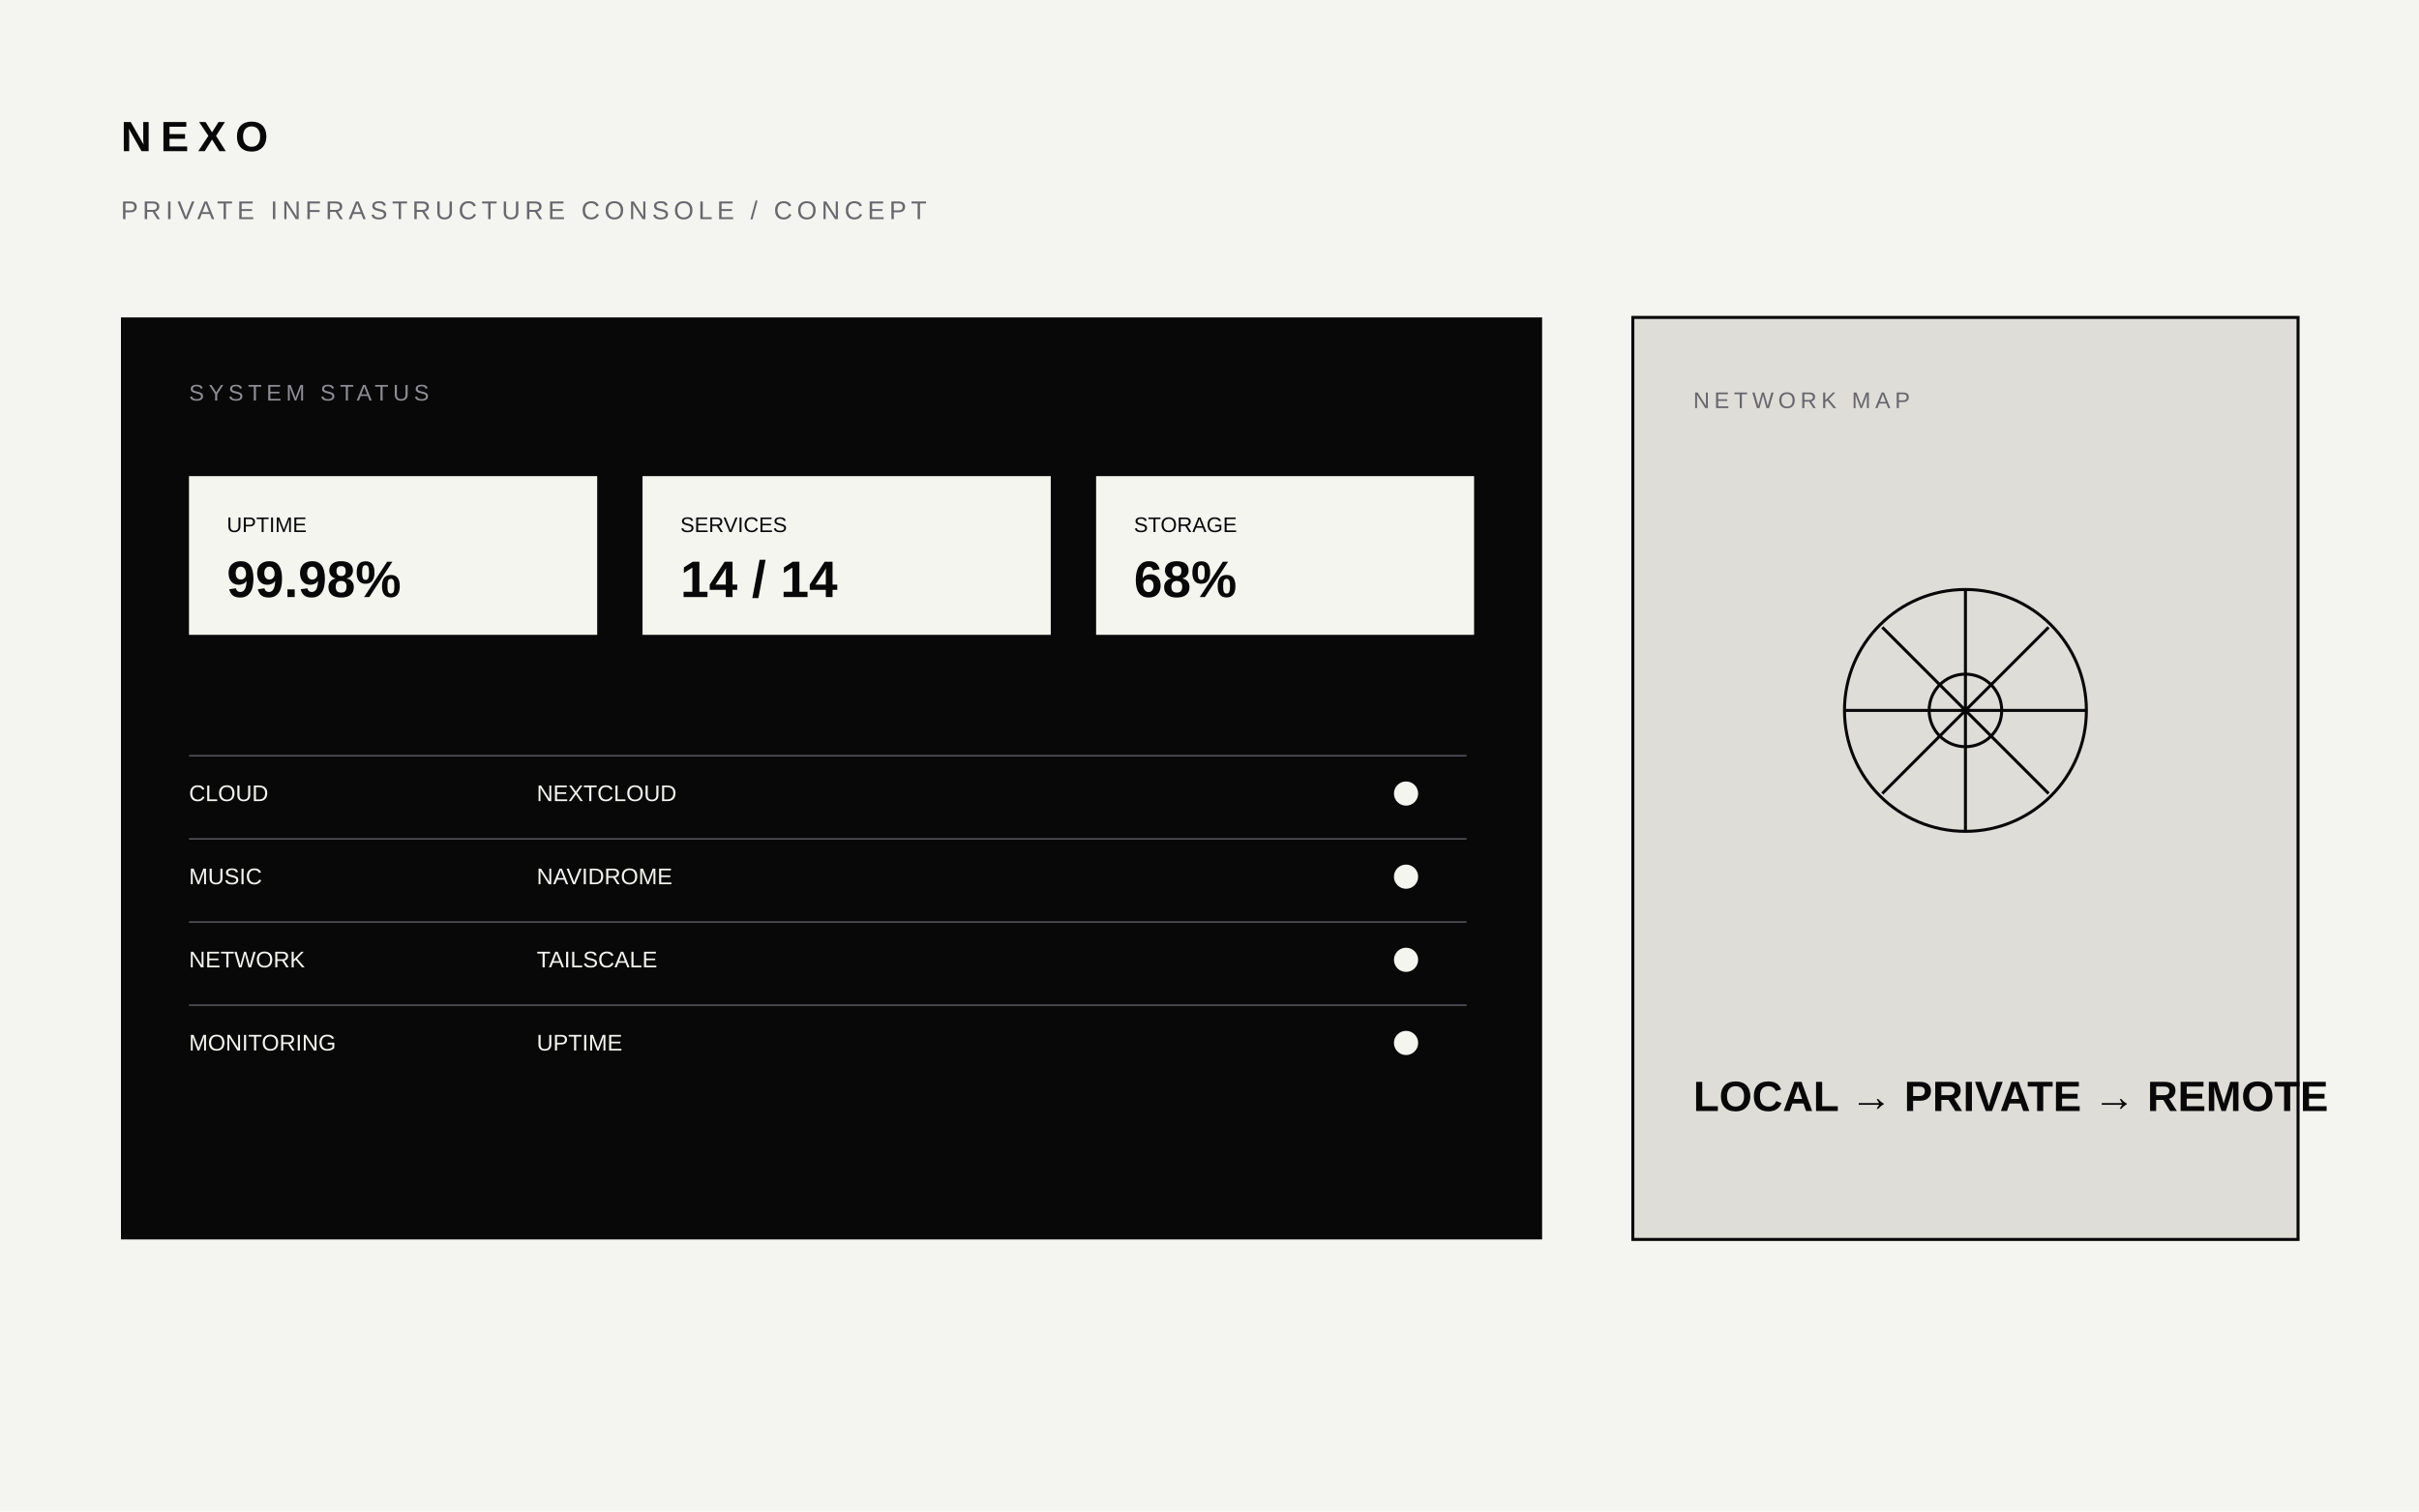
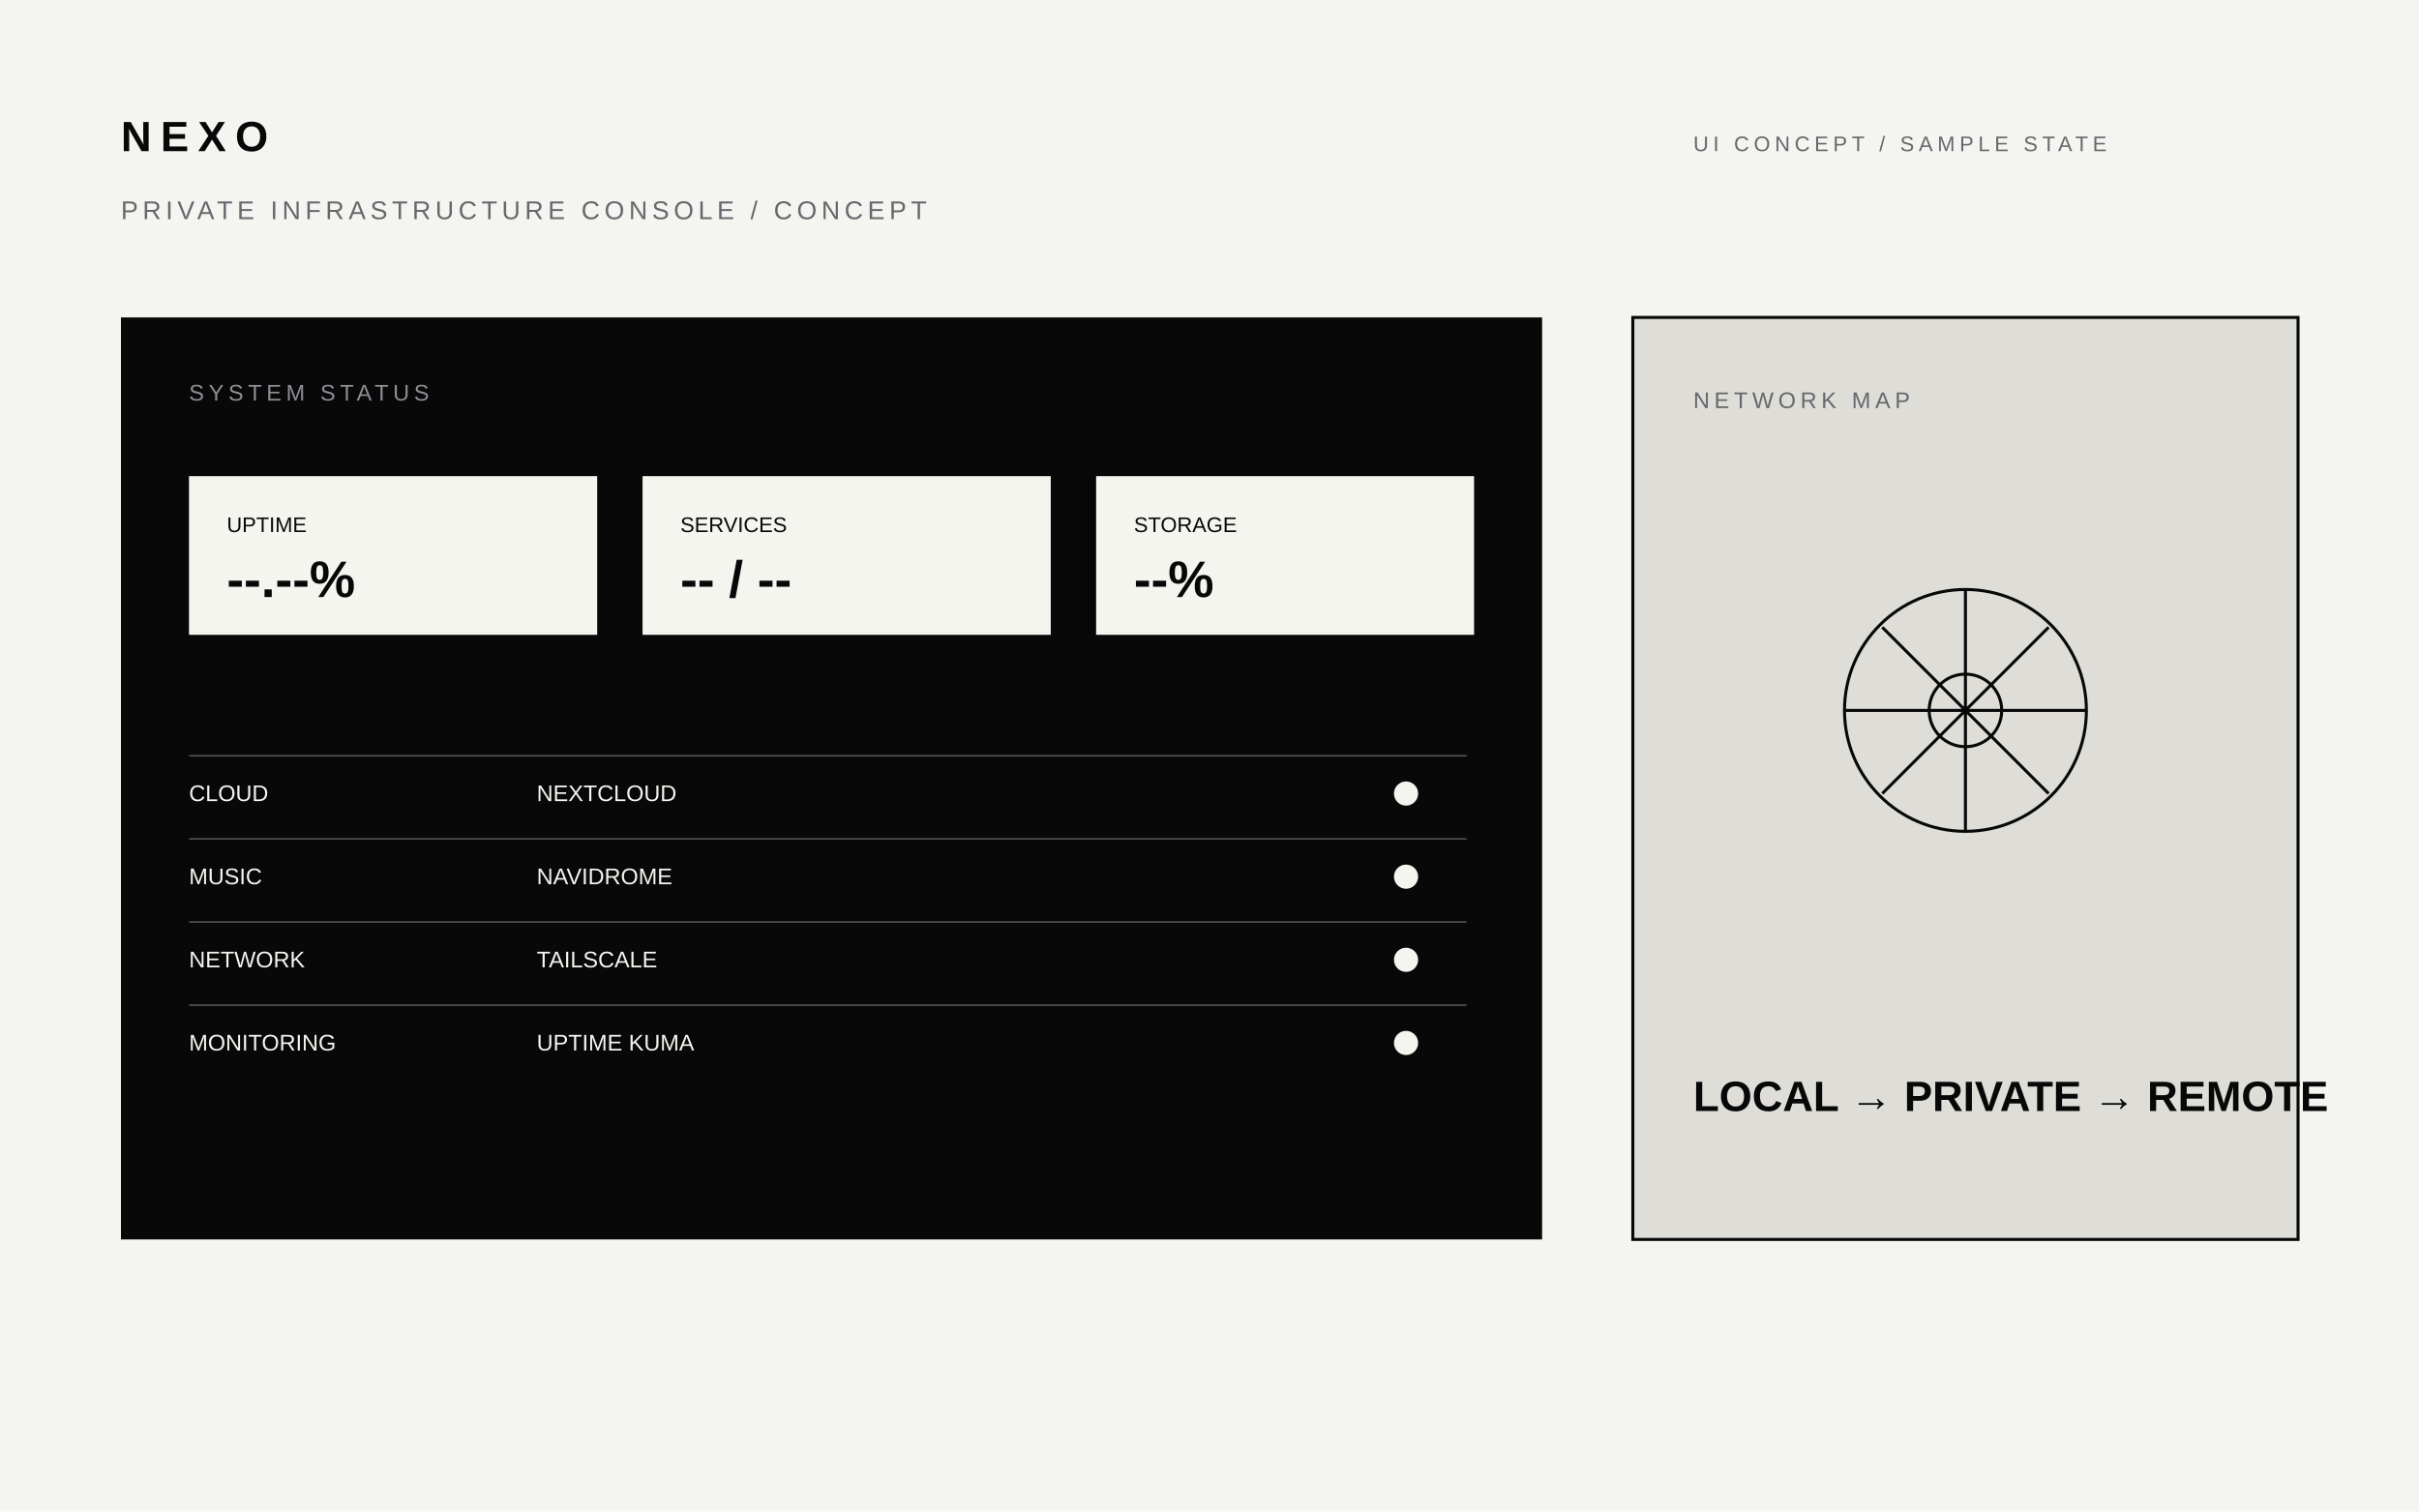
<svg xmlns="http://www.w3.org/2000/svg" viewBox="0 0 1600 1000">
  <rect width="1600" height="1000" fill="#f4f4f0" />
  <text x="80" y="100" fill="#080809" font-family="Arial" font-size="28" font-weight="700" letter-spacing="6">NEXO</text>
  <text x="80" y="145" fill="#67676d" font-family="Arial" font-size="17" letter-spacing="3">PRIVATE INFRASTRUCTURE CONSOLE / CONCEPT</text>
+   <text x="1120" y="100" fill="#67676d" font-family="Arial" font-size="14" letter-spacing="3">UI CONCEPT / SAMPLE STATE</text>
  <rect x="80" y="210" width="940" height="610" fill="#080809" />
  <text x="125" y="265" fill="#8d8d94" font-family="Arial" font-size="15" letter-spacing="3">SYSTEM STATUS</text>
  <g fill="#f5f5f0">
    <rect x="125" y="315" width="270" height="105" />
    <rect x="425" y="315" width="270" height="105" />
    <rect x="725" y="315" width="250" height="105" />
  </g>
  <g fill="#080809" font-family="Arial">
    <text x="150" y="352" font-size="14">UPTIME</text>
-     <text x="150" y="395" font-size="34" font-weight="700">99.98%</text>
+     <text x="150" y="395" font-size="34" font-weight="700">--.--%</text>
    <text x="450" y="352" font-size="14">SERVICES</text>
-     <text x="450" y="395" font-size="34" font-weight="700">14 / 14</text>
+     <text x="450" y="395" font-size="34" font-weight="700">-- / --</text>
    <text x="750" y="352" font-size="14">STORAGE</text>
-     <text x="750" y="395" font-size="34" font-weight="700">68%</text>
+     <text x="750" y="395" font-size="34" font-weight="700">--%</text>
  </g>
  <g stroke="#55555b">
    <path d="M125 500H970M125 555H970M125 610H970M125 665H970" />
  </g>
  <g fill="#f5f5f0" font-family="Arial" font-size="15">
    <text x="125" y="530">CLOUD</text>
    <text x="355" y="530">NEXTCLOUD</text>
    <text x="125" y="585">MUSIC</text>
    <text x="355" y="585">NAVIDROME</text>
    <text x="125" y="640">NETWORK</text>
    <text x="355" y="640">TAILSCALE</text>
    <text x="125" y="695">MONITORING</text>
-     <text x="355" y="695">UPTIME</text>
+     <text x="355" y="695">UPTIME KUMA</text>
  </g>
  <circle cx="930" cy="525" r="8" fill="#f5f5f0" />
  <circle cx="930" cy="580" r="8" fill="#f5f5f0" />
  <circle cx="930" cy="635" r="8" fill="#f5f5f0" />
  <circle cx="930" cy="690" r="8" fill="#f5f5f0" />
  <rect x="1080" y="210" width="440" height="610" fill="#deddd8" stroke="#080809" stroke-width="2" />
  <text x="1120" y="270" fill="#66666d" font-family="Arial" font-size="15" letter-spacing="3">NETWORK MAP</text>
  <g fill="none" stroke="#080809" stroke-width="2">
    <circle cx="1300" cy="470" r="80" />
    <circle cx="1300" cy="470" r="24" />
    <path d="M1300 390V550M1220 470H1380M1245 415L1355 525M1355 415L1245 525" />
  </g>
  <text x="1120" y="735" fill="#080809" font-family="Arial" font-size="28" font-weight="700">LOCAL → PRIVATE → REMOTE</text>
</svg>
